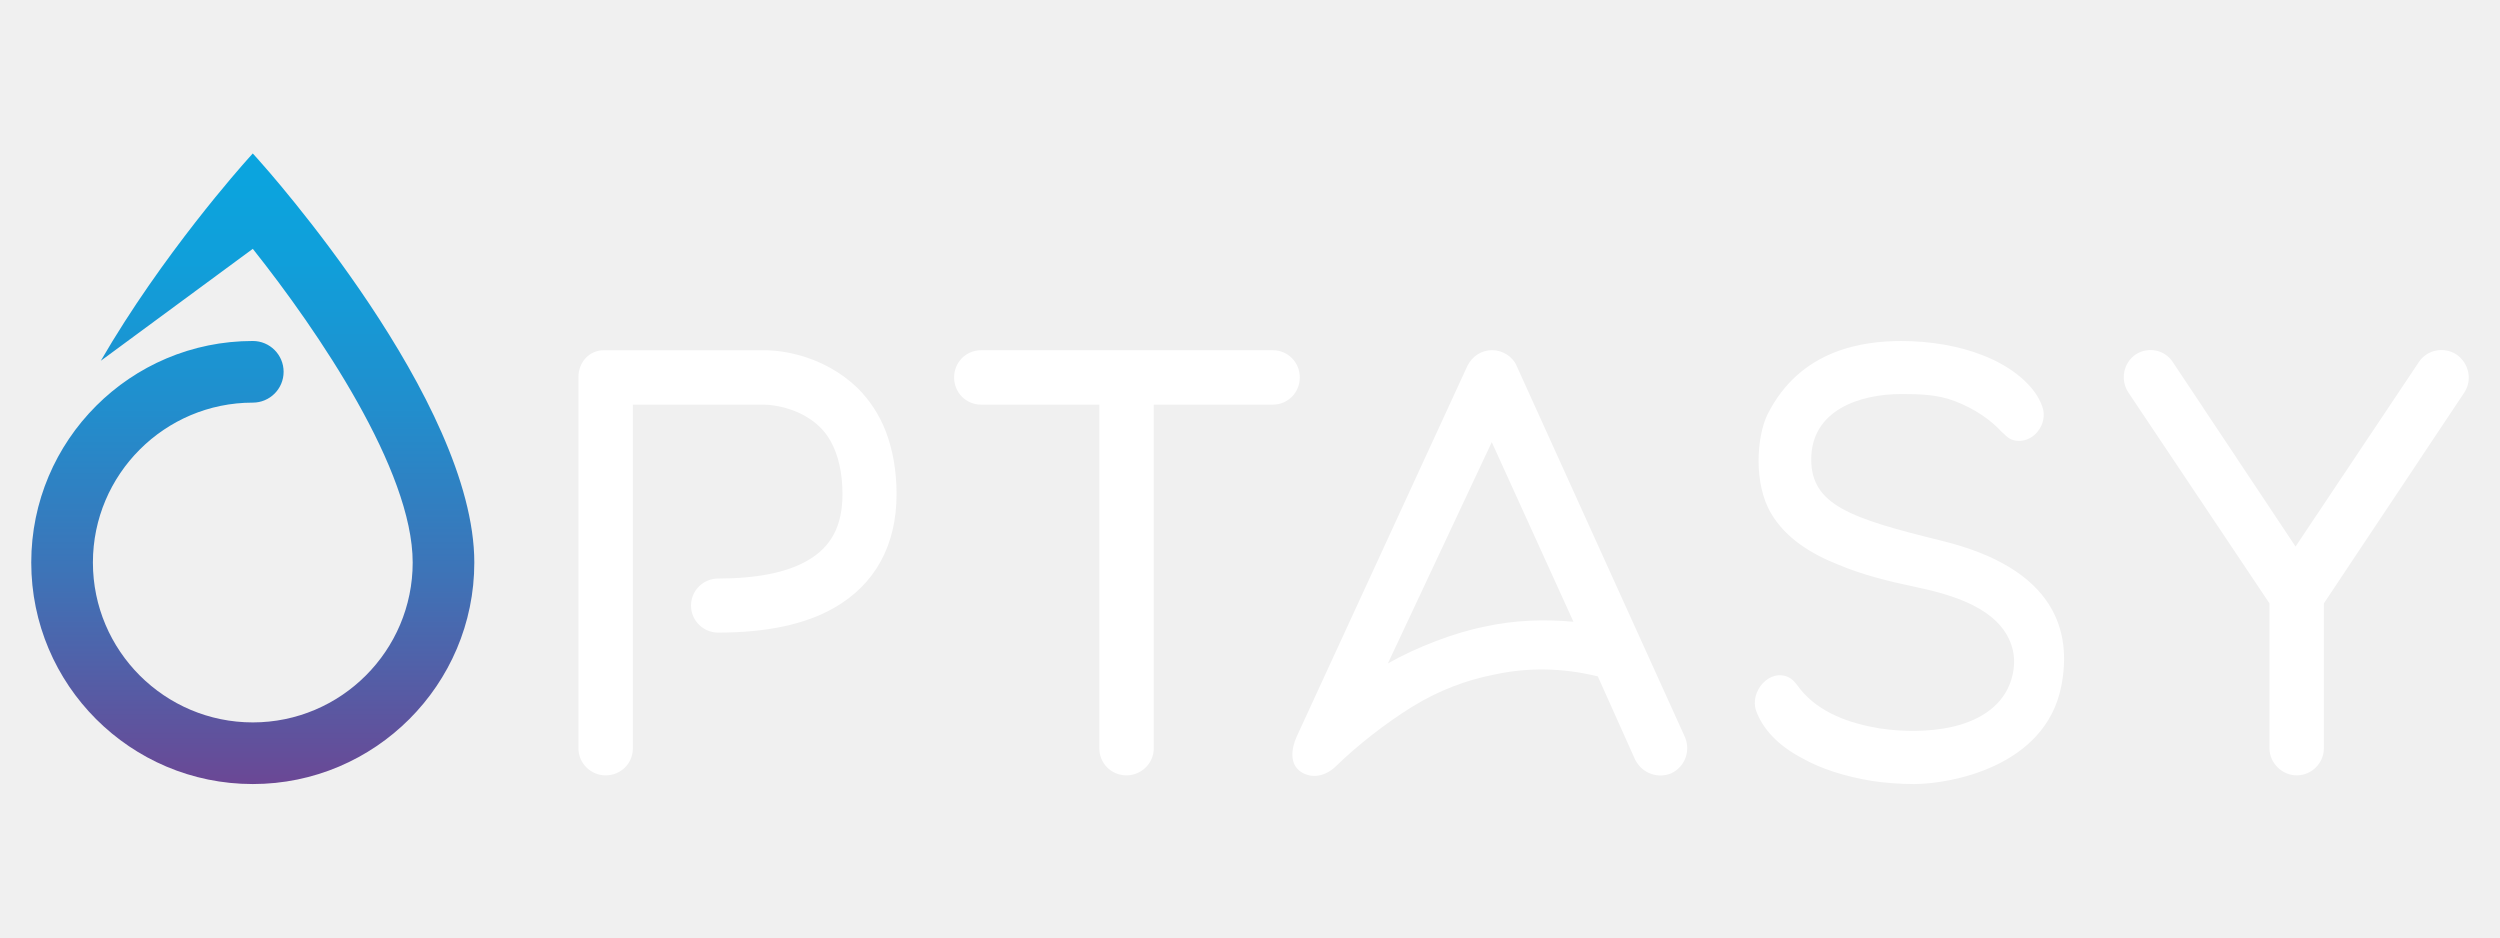
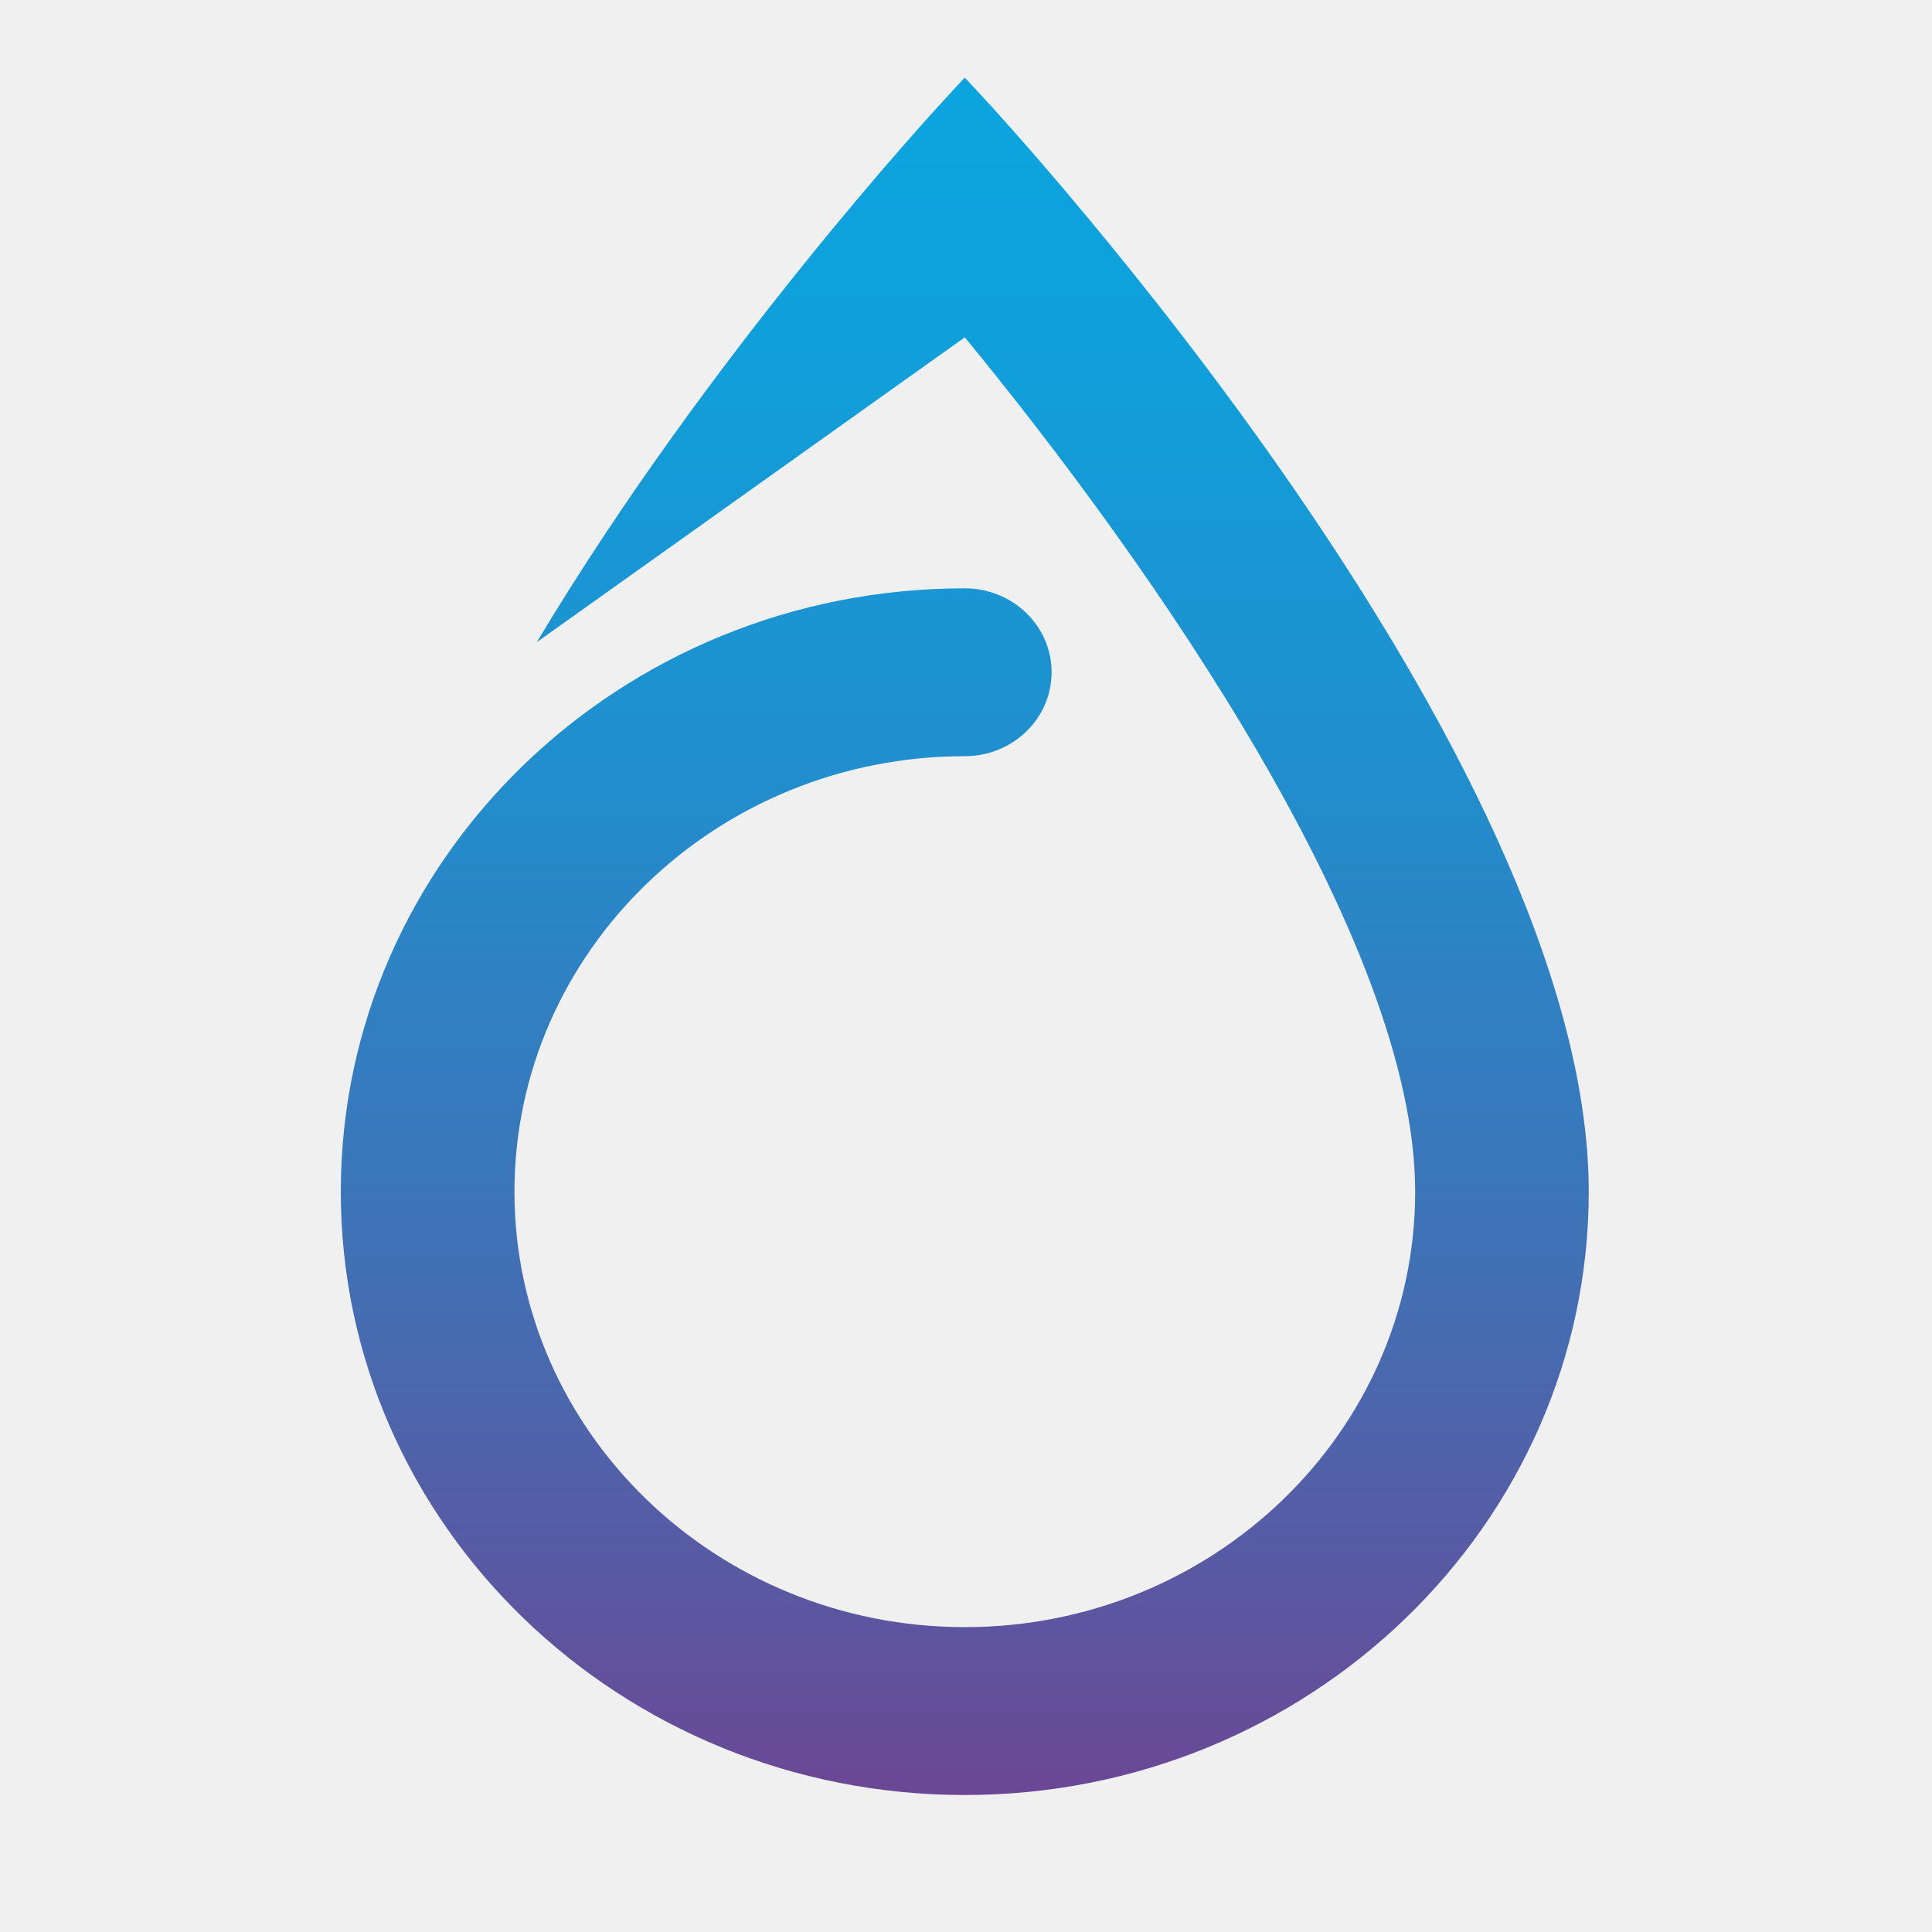
- <svg xmlns="http://www.w3.org/2000/svg" version="1.1" id="Warstwa_1" x="0px" y="0px" width="160px" height="60px" viewBox="0 0 160 60" enable-background="new 0 0 160 60" xml:space="preserve">
-   <defs id="defs6" />
-   <g id="g6">
-     <path fill="#3A3A38" d="M38.761,49.624c-0.935,0-1.741-0.761-1.741-1.73v-23.75c0-0.97,0.695-1.729,1.63-1.729h10.283 c0.138,0,0.969-0.002,2.042,0.275c1.523,0.381,2.874,1.143,3.912,2.146c0.763,0.762,1.386,1.696,1.801,2.769 c0.45,1.178,0.692,2.528,0.692,4.018c0,3.288-1.385,5.781-3.981,7.271c-1.87,1.073-4.362,1.593-7.444,1.593 c-0.935,0-1.73-0.763-1.73-1.73c0-0.971,0.796-1.731,1.73-1.731c2.459,0,4.397-0.382,5.713-1.144 c1.523-0.866,2.251-2.216,2.251-4.258c0-1.386-0.277-2.528-0.762-3.395c-0.381-0.692-0.935-1.2-1.593-1.581 c-1.246-0.727-2.527-0.749-2.631-0.749h-8.43v21.996C40.503,48.863,39.73,49.624,38.761,49.624 M83.187,24.155 c0-0.969-0.763-1.741-1.73-1.741H62.794c-0.97,0-1.731,0.772-1.731,1.741c0,0.97,0.762,1.742,1.731,1.742h7.563v21.996 c0,0.97,0.772,1.73,1.742,1.73c0.936,0,1.742-0.761,1.742-1.73V25.897h7.614C82.424,25.897,83.187,25.125,83.187,24.155 M106.969,49.487c0.865-0.415,1.246-1.421,0.865-2.319L97.065,23.416c-0.242-0.589-0.899-1.005-1.558-1.005 c-0.692,0-1.281,0.382-1.593,1.005L82.976,47.168c-0.347,0.796-0.451,1.765,0.311,2.249c0.728,0.451,1.593,0.242,2.251-0.415 c1.315-1.28,3.115-2.7,4.847-3.773c1.696-1.039,3.428-1.697,5.193-2.044c2.182-0.484,4.432-0.45,6.682,0.104l2.39,5.332 C105.133,49.557,106.171,49.833,106.969,49.487 M100.701,39.792c-1.904-0.173-3.809-0.103-5.678,0.312 c-1.939,0.382-4.362,1.315-6.198,2.354l6.648-14.161L100.701,39.792z M122.499,50.179c2.284,0,8.378-1.073,9.417-6.232 c0.692-3.461-0.277-7.547-7.687-9.348c-5.781-1.419-8.31-2.285-8.31-5.193c0-3.15,3.082-4.188,5.782-4.188 c1.144,0,2.319,0.033,3.393,0.449c1.281,0.484,2.32,1.212,3.014,1.973c0.172,0.139,0.311,0.313,0.483,0.416 c0.623,0.346,1.386,0.104,1.801-0.416c0.381-0.449,0.52-1.073,0.312-1.627c-0.449-1.314-1.939-2.562-3.844-3.288 c-1.488-0.589-3.357-0.9-5.158-0.9c-2.389,0-6.474,0.484-8.586,4.708c-0.692,1.42-0.901,4.432,0.242,6.336 c0.935,1.593,2.596,2.597,4.259,3.255c1.558,0.658,3.219,1.074,4.882,1.421c2.492,0.519,5.436,1.385,6.231,3.738 c0.277,0.796,0.208,1.695-0.104,2.493c-0.623,1.592-2.181,2.423-3.809,2.77c-1.315,0.277-2.942,0.312-4.536,0.069 c-1.869-0.312-3.809-0.97-5.054-2.493c-0.208-0.277-0.416-0.589-0.728-0.762c-1.246-0.624-2.527,0.9-2.112,2.112 c0.415,1.178,1.42,2.251,2.943,3.047c1.211,0.692,2.77,1.177,4.432,1.453C120.663,50.11,121.599,50.179,122.499,50.179 M157.722,25.112c0.52-0.797,0.291-1.869-0.506-2.424c-0.796-0.519-1.891-0.312-2.41,0.485l-7.891,11.806l-7.855-11.806 c-0.52-0.797-1.584-1.004-2.381-0.485c-0.797,0.555-0.987,1.627-0.468,2.424l9.035,13.504v9.277c0,0.935,0.807,1.73,1.741,1.73 c0.97,0,1.741-0.796,1.741-1.73v-9.277L157.722,25.112" id="path1" style="fill:#ffffff;fill-opacity:1" />
-     <linearGradient id="SVGID_1_" gradientUnits="userSpaceOnUse" x1="16.178" y1="50.179" x2="16.178" y2="9.822">
+ <svg xmlns="http://www.w3.org/2000/svg" version="1.1" id="Layer_1" x="0px" y="0px" viewBox="0 0 566.9 566.9" style="enable-background:new 0 0 566.9 566.9;" xml:space="preserve">
+   <defs id="defs4" />
+   <style type="text/css" id="style1">
+ 	.st0{fill:#FFFFFF;}
+ </style>
+   <g id="g6" transform="matrix(0.7333325,0,0,1,519.8681,247.1974)">
+     <linearGradient id="SVGID_1_" gradientUnits="userSpaceOnUse" x1="16.178" y1="50.179" x2="16.178" y2="9.822" gradientTransform="matrix(17.60959,0,0,12.48679,-607.7672,-347.0695)">
      <stop offset="0" style="stop-color:#6B4795" id="stop1" />
      <stop offset="0.038" style="stop-color:#654D99" id="stop2" />
      <stop offset="0.33" style="stop-color:#3E73B7" id="stop3" />
      <stop offset="0.597" style="stop-color:#218ECD" id="stop4" />
      <stop offset="0.829" style="stop-color:#109FDA" id="stop5" />
      <stop offset="1" style="stop-color:#0AA5DF" id="stop6" />
    </linearGradient>
-     <path fill="url(#SVGID_1_)" d="M16.494,10.172l-0.316-0.351l-0.315,0.351c-0.348,0.386-5.489,6.143-9.41,12.917l9.726-7.164 c4.209,5.299,10.233,14.174,10.233,20.076c0,5.644-4.59,10.233-10.233,10.233c-5.643,0-10.233-4.59-10.233-10.233 c0-5.643,4.591-10.233,10.233-10.233c1.089,0,1.972-0.883,1.972-1.973c0-1.089-0.883-1.972-1.972-1.972 C8.348,21.823,2,28.171,2,36.001s6.348,14.178,14.178,14.178c7.818,0,14.178-6.36,14.178-14.178 C30.355,25.68,17.06,10.8,16.494,10.172z" id="path6" />
+     <path fill="url(#SVGID_1_)" d="m -317.315,-220.054 -5.565,-4.383 -5.547,4.383 c -6.128,4.82 -96.659,76.706 -165.706,161.292 l 171.271,-89.455 c 74.119,66.167 180.199,176.988 180.199,250.685 0,70.475 -80.828,127.777 -180.199,127.777 -99.371,0 -180.199,-57.314 -180.199,-127.777 0,-70.463 80.846,-127.777 180.199,-127.777 19.177,0 34.726,-11.026 34.726,-24.636 0,-13.598 -15.549,-24.624 -34.726,-24.624 -137.901,0 -249.686,79.266 -249.686,177.038 0,97.772 111.786,177.038 249.669,177.038 137.672,0 249.669,-79.416 249.669,-177.038 -0.018,-128.876 -234.137,-314.68 -244.104,-322.521 z" id="path6" style="fill:url(#SVGID_1_);stroke-width:14.829" />
  </g>
</svg>
